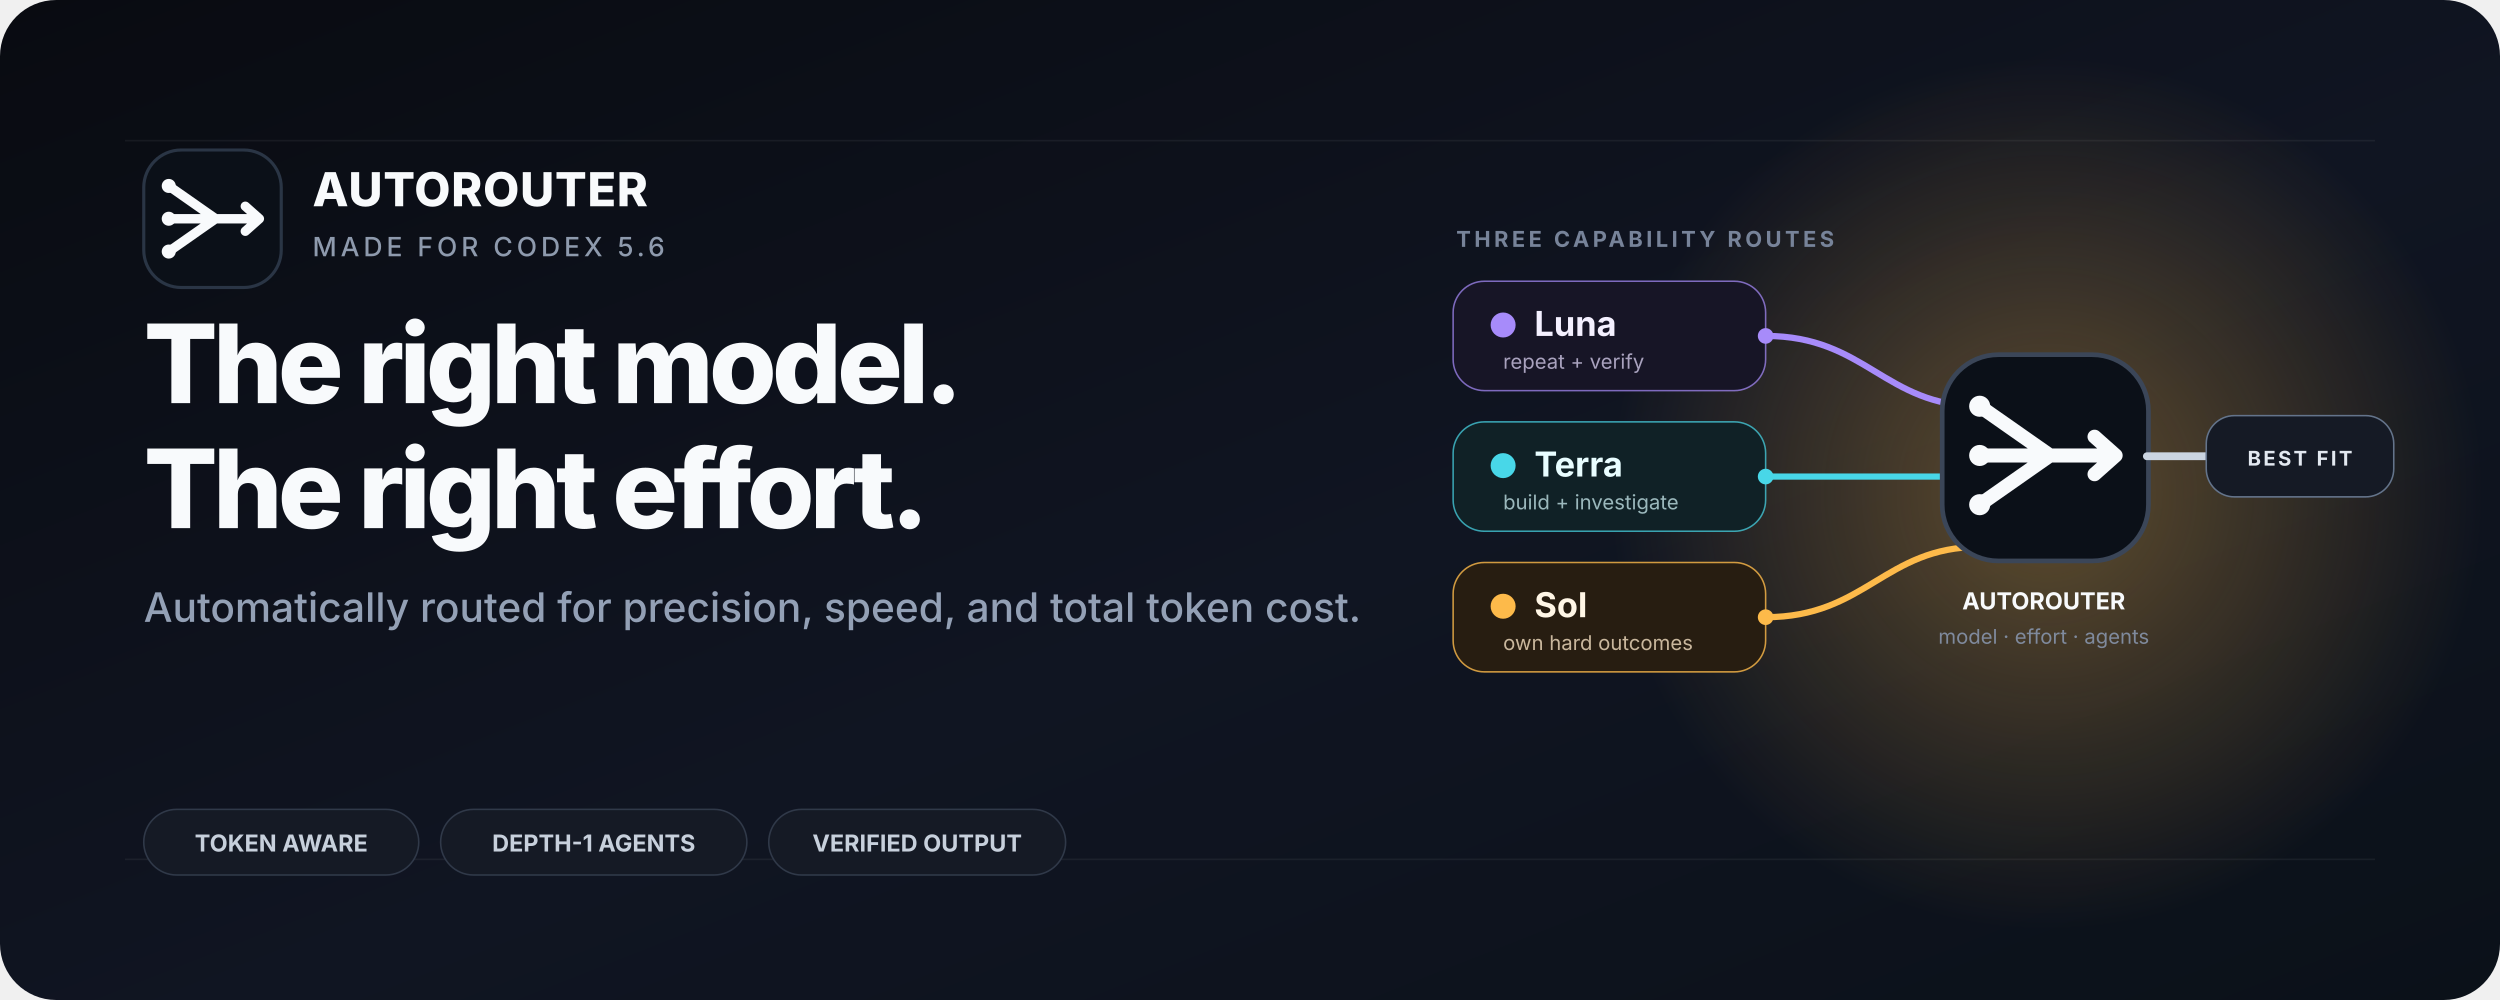
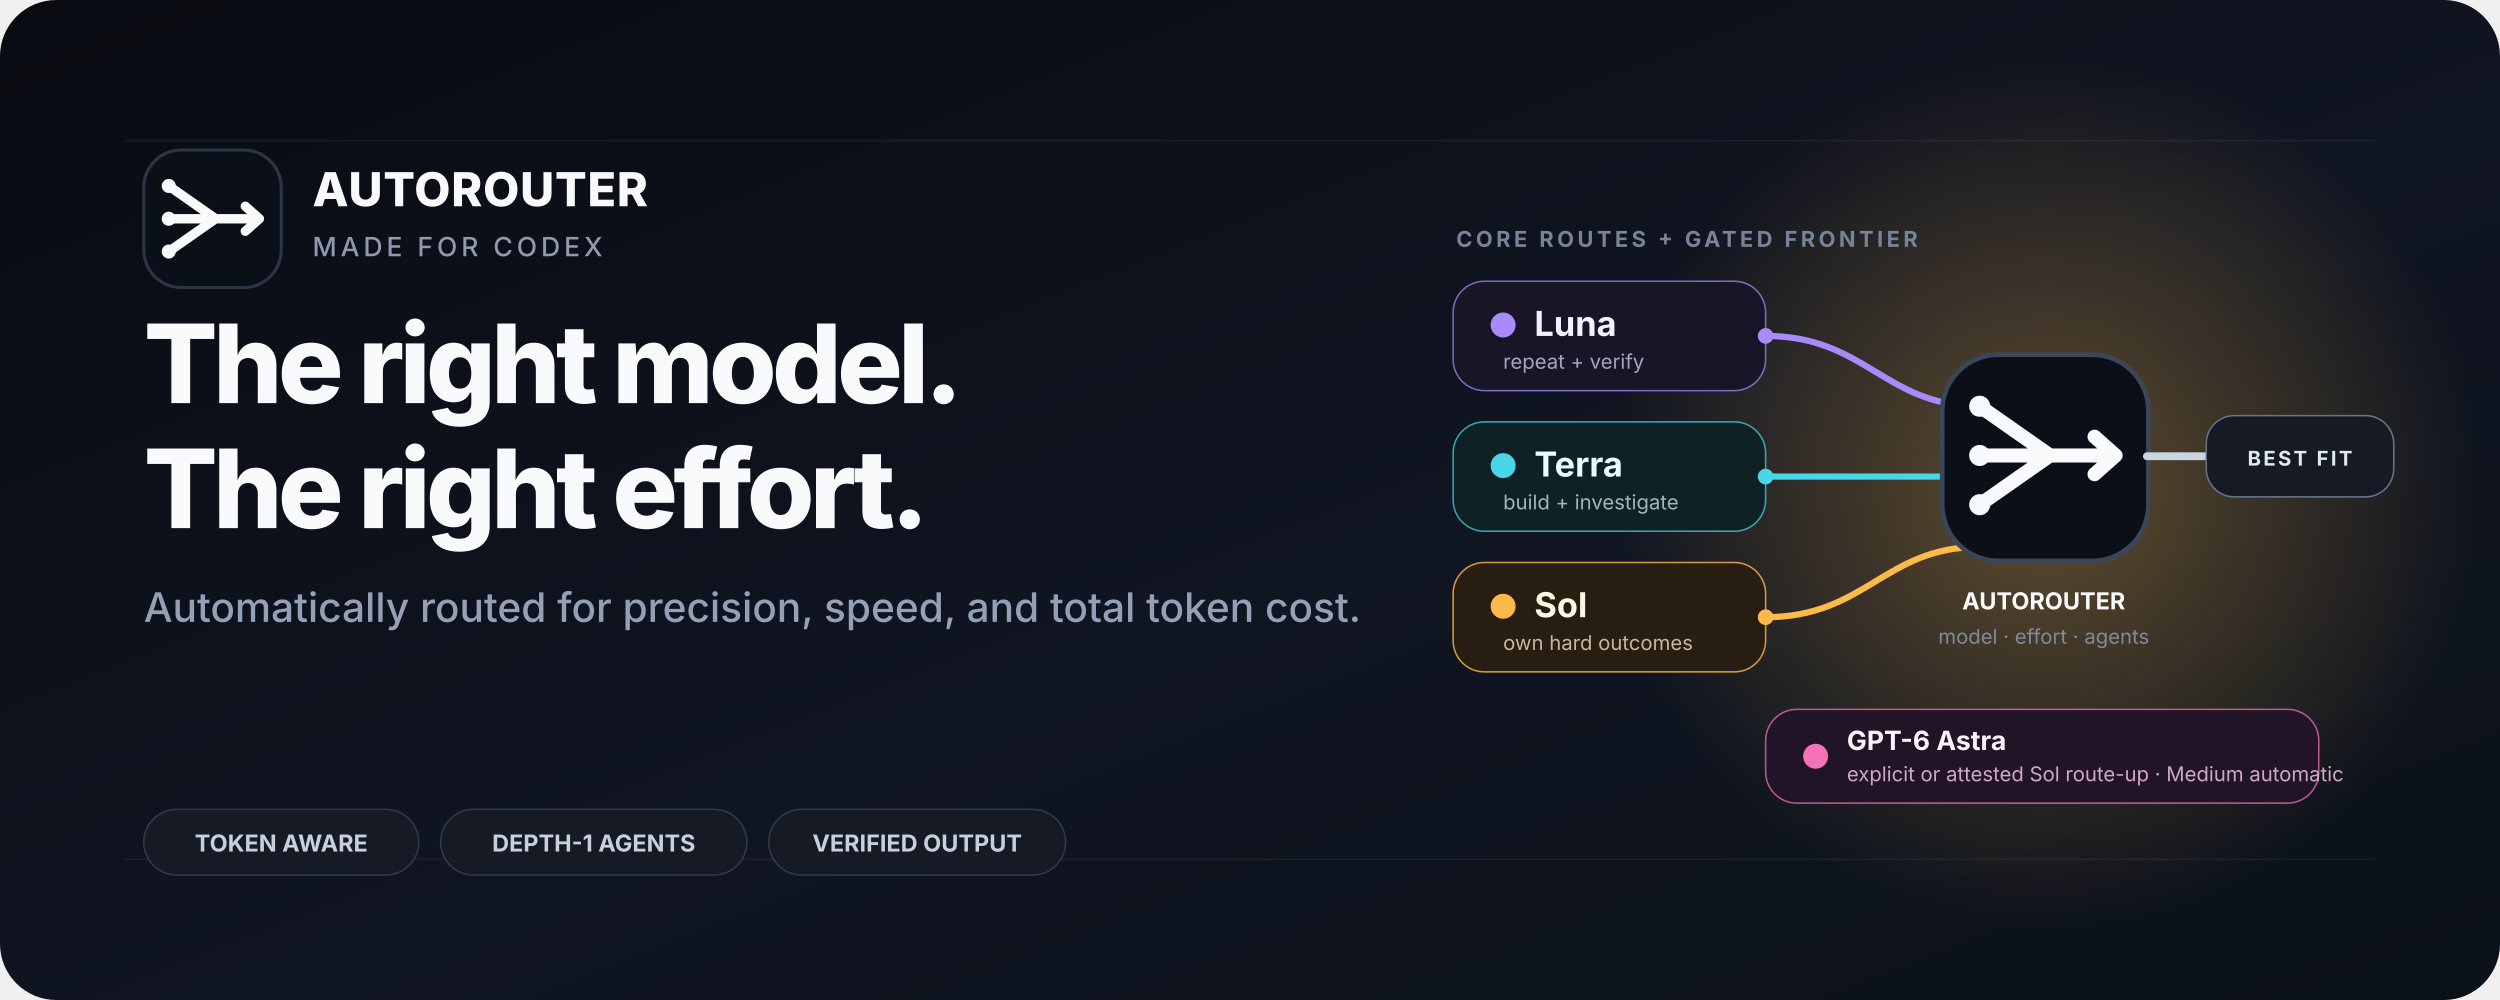
<svg xmlns="http://www.w3.org/2000/svg" width="1600" height="640" viewBox="0 0 1600 640" role="img" aria-labelledby="title desc">
  <defs>
    <linearGradient id="bg" x1="0" y1="0" x2="1" y2="1">
      <stop offset="0" stop-color="#090B11" />
      <stop offset="0.55" stop-color="#101522" />
      <stop offset="1" stop-color="#0B1119" />
    </linearGradient>
    <radialGradient id="solGlow">
      <stop offset="0" stop-color="#FDBA4A" stop-opacity="0.34" />
      <stop offset="1" stop-color="#FDBA4A" stop-opacity="0" />
    </radialGradient>
  </defs>
  <rect width="1600" height="640" rx="36" fill="url(#bg)" />
  <path d="M80 90H1520M80 550H1520" stroke="#FFFFFF" stroke-opacity="0.055" />
  <circle cx="1310" cy="316" r="280" fill="url(#solGlow)" />
  <g transform="translate(90 94)">
    <g aria-label="Autorouter mark">
      <rect x="2" y="2" width="88" height="88" rx="24" fill="#0B1018" stroke="#2A3545" stroke-width="2" />
      <path d="M18 25L48 46M18 46H48M18 67L48 46M45 46H76M67 38L76 46L67 54" fill="none" stroke="#F8FAFC" stroke-width="6" stroke-linecap="round" stroke-linejoin="round" />
      <circle cx="18" cy="25" r="4.5" fill="#F8FAFC" />
      <circle cx="18" cy="46" r="4.5" fill="#F8FAFC" />
      <circle cx="18" cy="67" r="4.5" fill="#F8FAFC" />
    </g>
    <text x="110" y="38" fill="#F8FAFC" font-family="Inter, ui-sans-serif, system-ui, sans-serif" font-size="30" font-weight="760" letter-spacing="0.5">AUTOROUTER</text>
-     <text x="110" y="70" fill="#8E9AAD" font-family="Inter, ui-sans-serif, system-ui, sans-serif" font-size="17" font-weight="500" letter-spacing="2.5">MADE FOR CODEX 5.6</text>
+     <text x="110" y="70" fill="#8E9AAD" font-family="Inter, ui-sans-serif, system-ui, sans-serif" font-size="17" font-weight="500" letter-spacing="2.5">MADE FOR CODEX</text>
  </g>
  <g transform="translate(92 258)" font-family="Inter, ui-sans-serif, system-ui, sans-serif">
    <text x="0" y="0" fill="#F8FAFC" font-size="70" font-weight="760" letter-spacing="-3">The right model.</text>
    <text x="0" y="80" fill="#F8FAFC" font-size="70" font-weight="760" letter-spacing="-3">The right effort.</text>
    <text x="0" y="140" fill="#93A0B5" font-size="26" font-weight="450">Automatically routed for precision, speed, and total token cost.</text>
  </g>
  <g font-family="Inter, ui-sans-serif, system-ui, sans-serif">
-     <text x="932" y="158" fill="#778399" font-size="14" font-weight="700" letter-spacing="2.2">THREE CAPABILITY ROUTES</text>
+     <text x="932" y="158" fill="#778399" font-size="14" font-weight="700" letter-spacing="2.2">CORE ROUTES + GATED FRONTIER</text>
    <path d="M1130 215C1194 215 1206 260 1267 260" fill="none" stroke="#A78BFA" stroke-width="4" stroke-linecap="round" />
    <path d="M1130 305H1267" fill="none" stroke="#48D7E8" stroke-width="4" stroke-linecap="round" />
    <path d="M1130 395C1194 395 1206 350 1267 350" fill="none" stroke="#FDBA4A" stroke-width="4" stroke-linecap="round" />
    <g transform="translate(930 180)">
      <rect width="200" height="70" rx="20" fill="#171526" stroke="#A78BFA" stroke-opacity="0.72" />
      <circle cx="32" cy="28" r="8" fill="#A78BFA" />
      <text x="52" y="35" fill="#F4F0FF" font-size="22" font-weight="720">Luna</text>
      <text x="32" y="56" fill="#A9A2BE" font-size="13">repeat + verify</text>
      <circle cx="200" cy="35" r="5" fill="#A78BFA" />
    </g>
    <g transform="translate(930 270)">
      <rect width="200" height="70" rx="20" fill="#102126" stroke="#48D7E8" stroke-opacity="0.72" />
      <circle cx="32" cy="28" r="8" fill="#48D7E8" />
      <text x="52" y="35" fill="#E8FDFF" font-size="22" font-weight="720">Terra</text>
      <text x="32" y="56" fill="#9BB8BC" font-size="13">build + investigate</text>
      <circle cx="200" cy="35" r="5" fill="#48D7E8" />
    </g>
    <g transform="translate(930 360)">
      <rect width="200" height="70" rx="20" fill="#271D11" stroke="#FDBA4A" stroke-opacity="0.8" />
      <circle cx="32" cy="28" r="8" fill="#FDBA4A" />
      <text x="52" y="35" fill="#FFF6E6" font-size="22" font-weight="720">Sol</text>
      <text x="32" y="56" fill="#C9B79D" font-size="13">own hard outcomes</text>
      <circle cx="200" cy="35" r="5" fill="#FDBA4A" />
    </g>
    <g transform="translate(1240 224) scale(1.5)" aria-label="Autorouter mark">
      <rect x="2" y="2" width="88" height="88" rx="24" fill="#0B1018" stroke="#3B4658" stroke-width="2" />
      <path d="M18 24L48 45M18 45H48M18 66L48 45M45 45H76M67 37L76 45L67 53" fill="none" stroke="#F8FAFC" stroke-width="6" stroke-linecap="round" stroke-linejoin="round" />
      <circle cx="18" cy="24" r="4.5" fill="#F8FAFC" />
      <circle cx="18" cy="45" r="4.5" fill="#F8FAFC" />
      <circle cx="18" cy="66" r="4.5" fill="#F8FAFC" />
    </g>
    <path d="M1374 292H1412" fill="none" stroke="#CBD5E1" stroke-width="5" stroke-linecap="round" />
    <rect x="1412" y="266" width="120" height="52" rx="18" fill="#151A25" stroke="#64748B" />
    <text x="1472" y="298" text-anchor="middle" fill="#E2E8F0" font-size="13" font-weight="750" letter-spacing="1.5">BEST FIT</text>
    <text x="1308" y="390" text-anchor="middle" fill="#F8FAFC" font-size="15" font-weight="720">AUTOROUTER</text>
    <text x="1308" y="412" text-anchor="middle" fill="#7F8A9D" font-size="13">model · effort · agents</text>
+     <rect x="1130" y="454" width="354" height="60" rx="20" fill="#211427" stroke="#F472B6" stroke-opacity="0.72" />
+     <circle cx="1162" cy="484" r="8" fill="#F472B6" />
+     <text x="1182" y="480" fill="#FFF0FA" font-size="17" font-weight="720">GPT-6 Astra</text>
+     <text x="1182" y="500" fill="#CFA8C5" font-size="13">explicit or attested Sol route-up · Medium automatic</text>
  </g>
  <g transform="translate(92 518)" font-family="Inter, ui-sans-serif, system-ui, sans-serif" font-size="15" font-weight="650">
    <rect width="176" height="42" rx="21" fill="#151A25" stroke="#303949" />
    <text x="88" y="27" text-anchor="middle" fill="#C7D0DC">TOKEN AWARE</text>
    <rect x="190" width="196" height="42" rx="21" fill="#151A25" stroke="#303949" />
    <text x="288" y="27" text-anchor="middle" fill="#C7D0DC">DEPTH-1 AGENTS</text>
    <rect x="400" width="190" height="42" rx="21" fill="#151A25" stroke="#303949" />
    <text x="495" y="27" text-anchor="middle" fill="#C7D0DC">VERIFIED OUTPUT</text>
  </g>
</svg>
